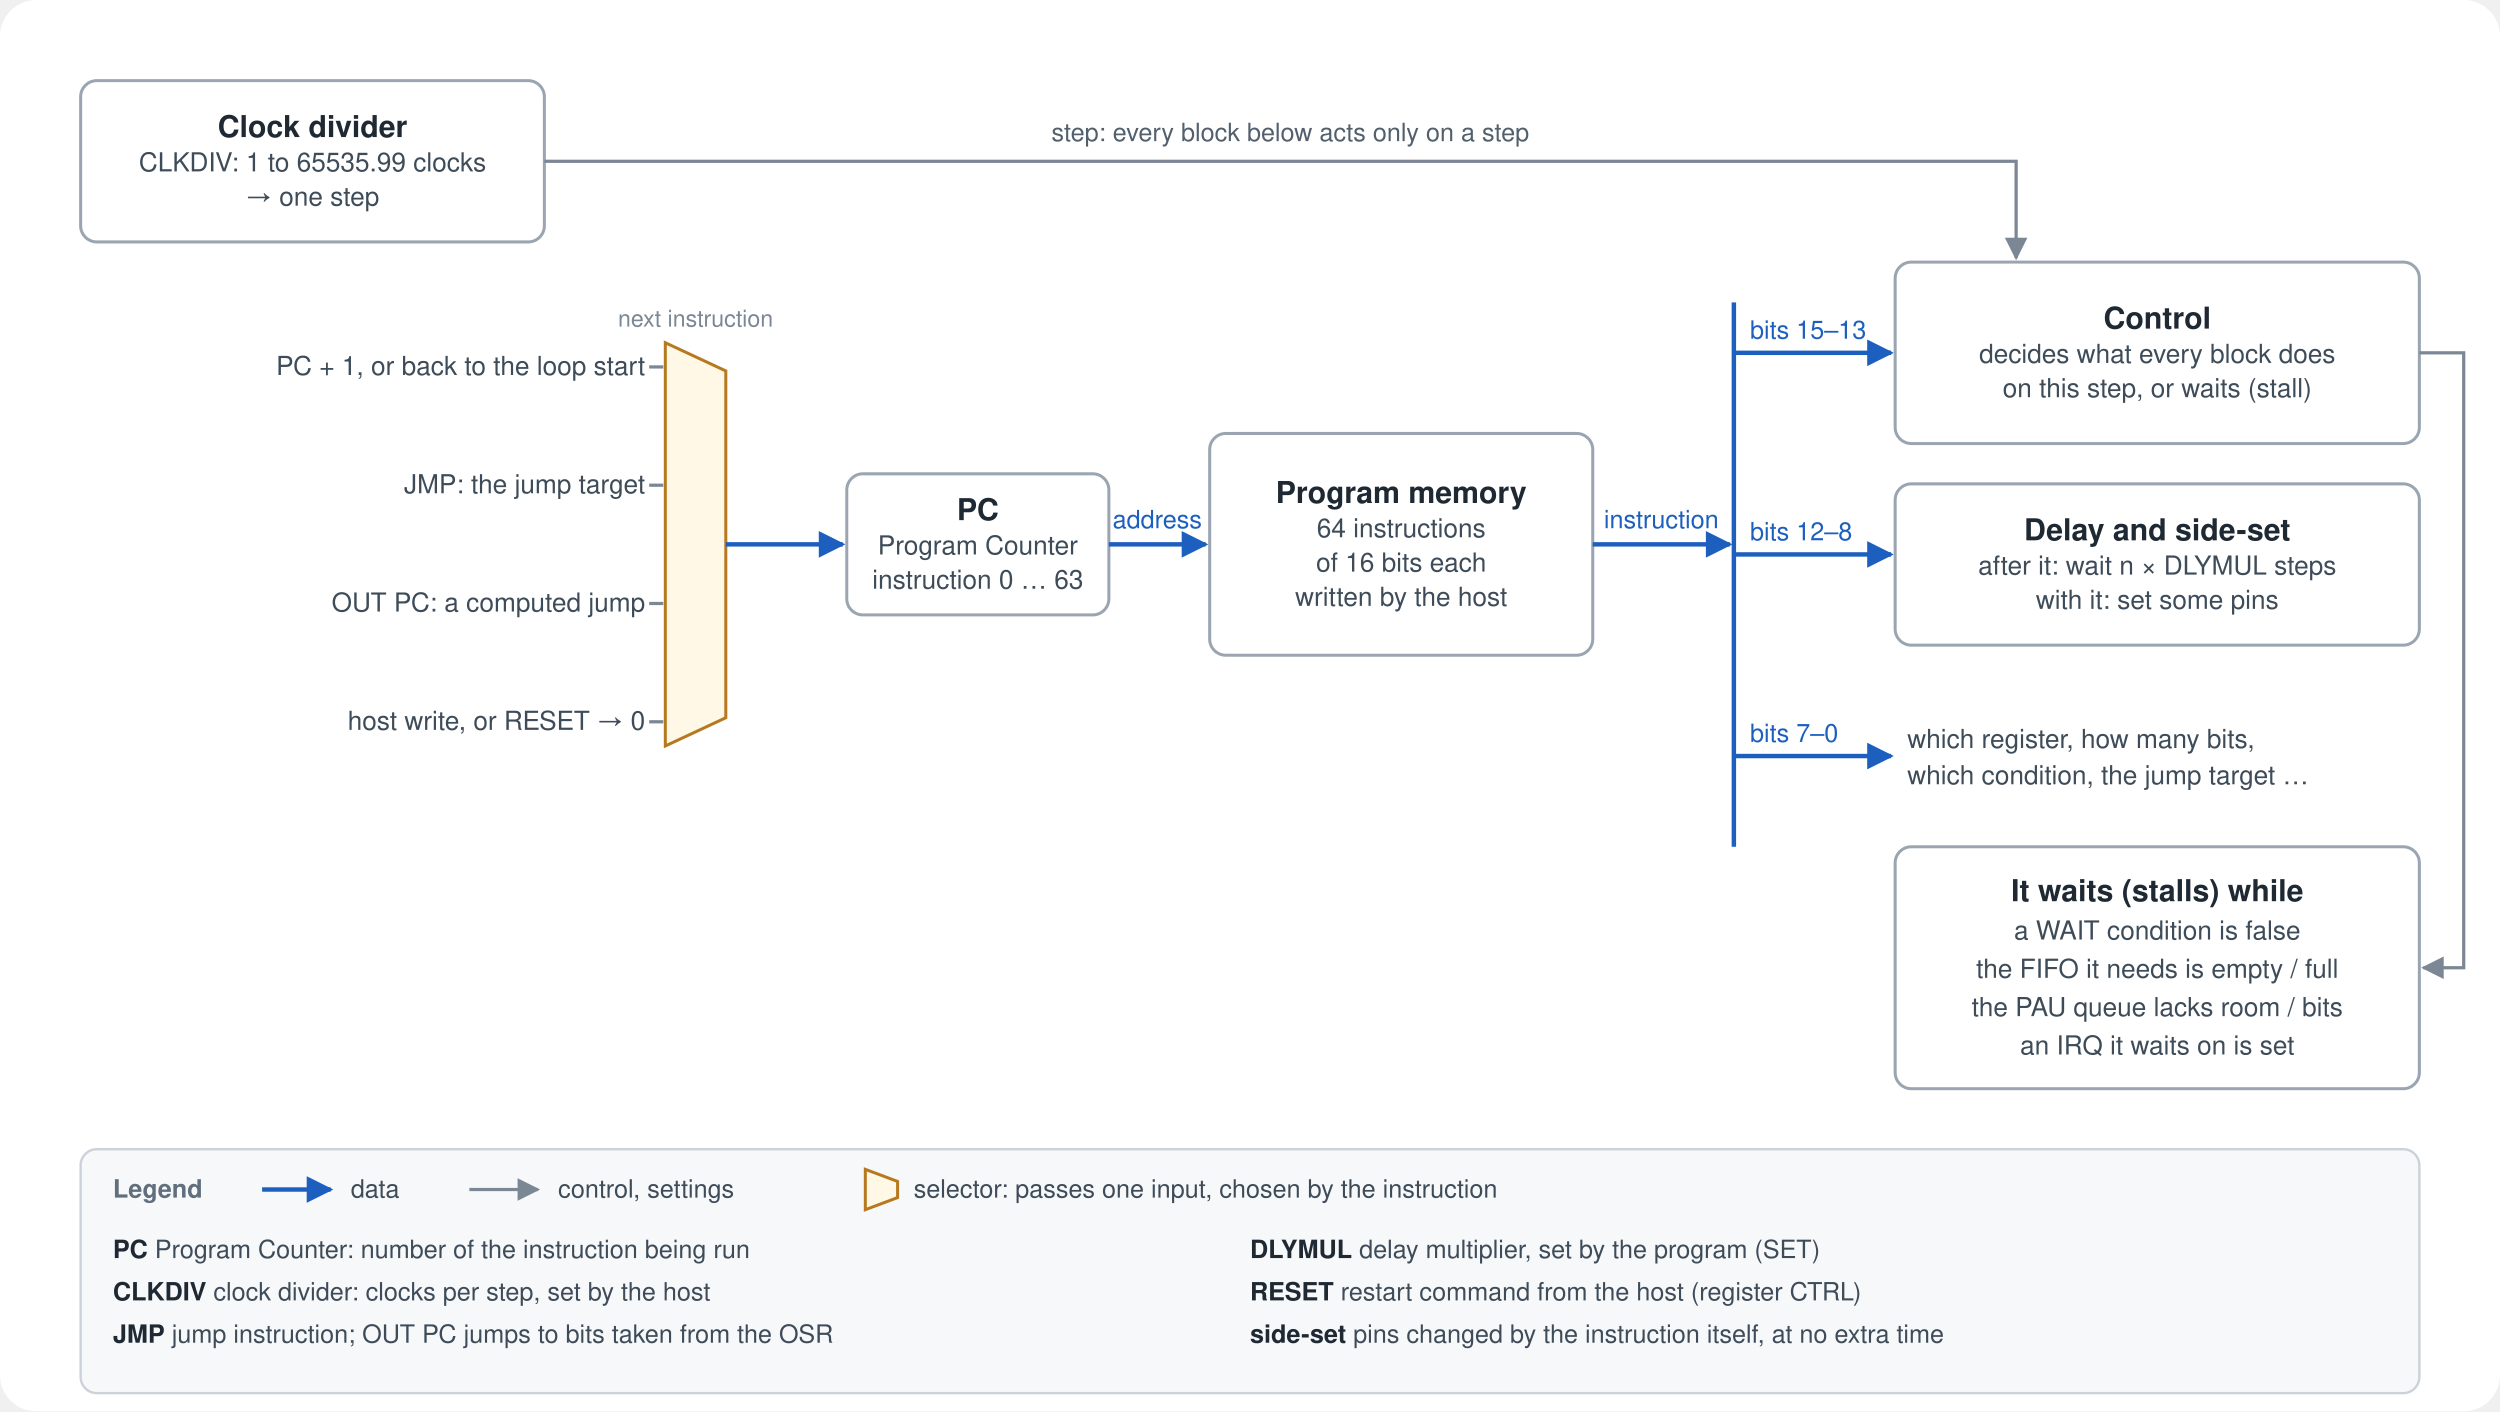
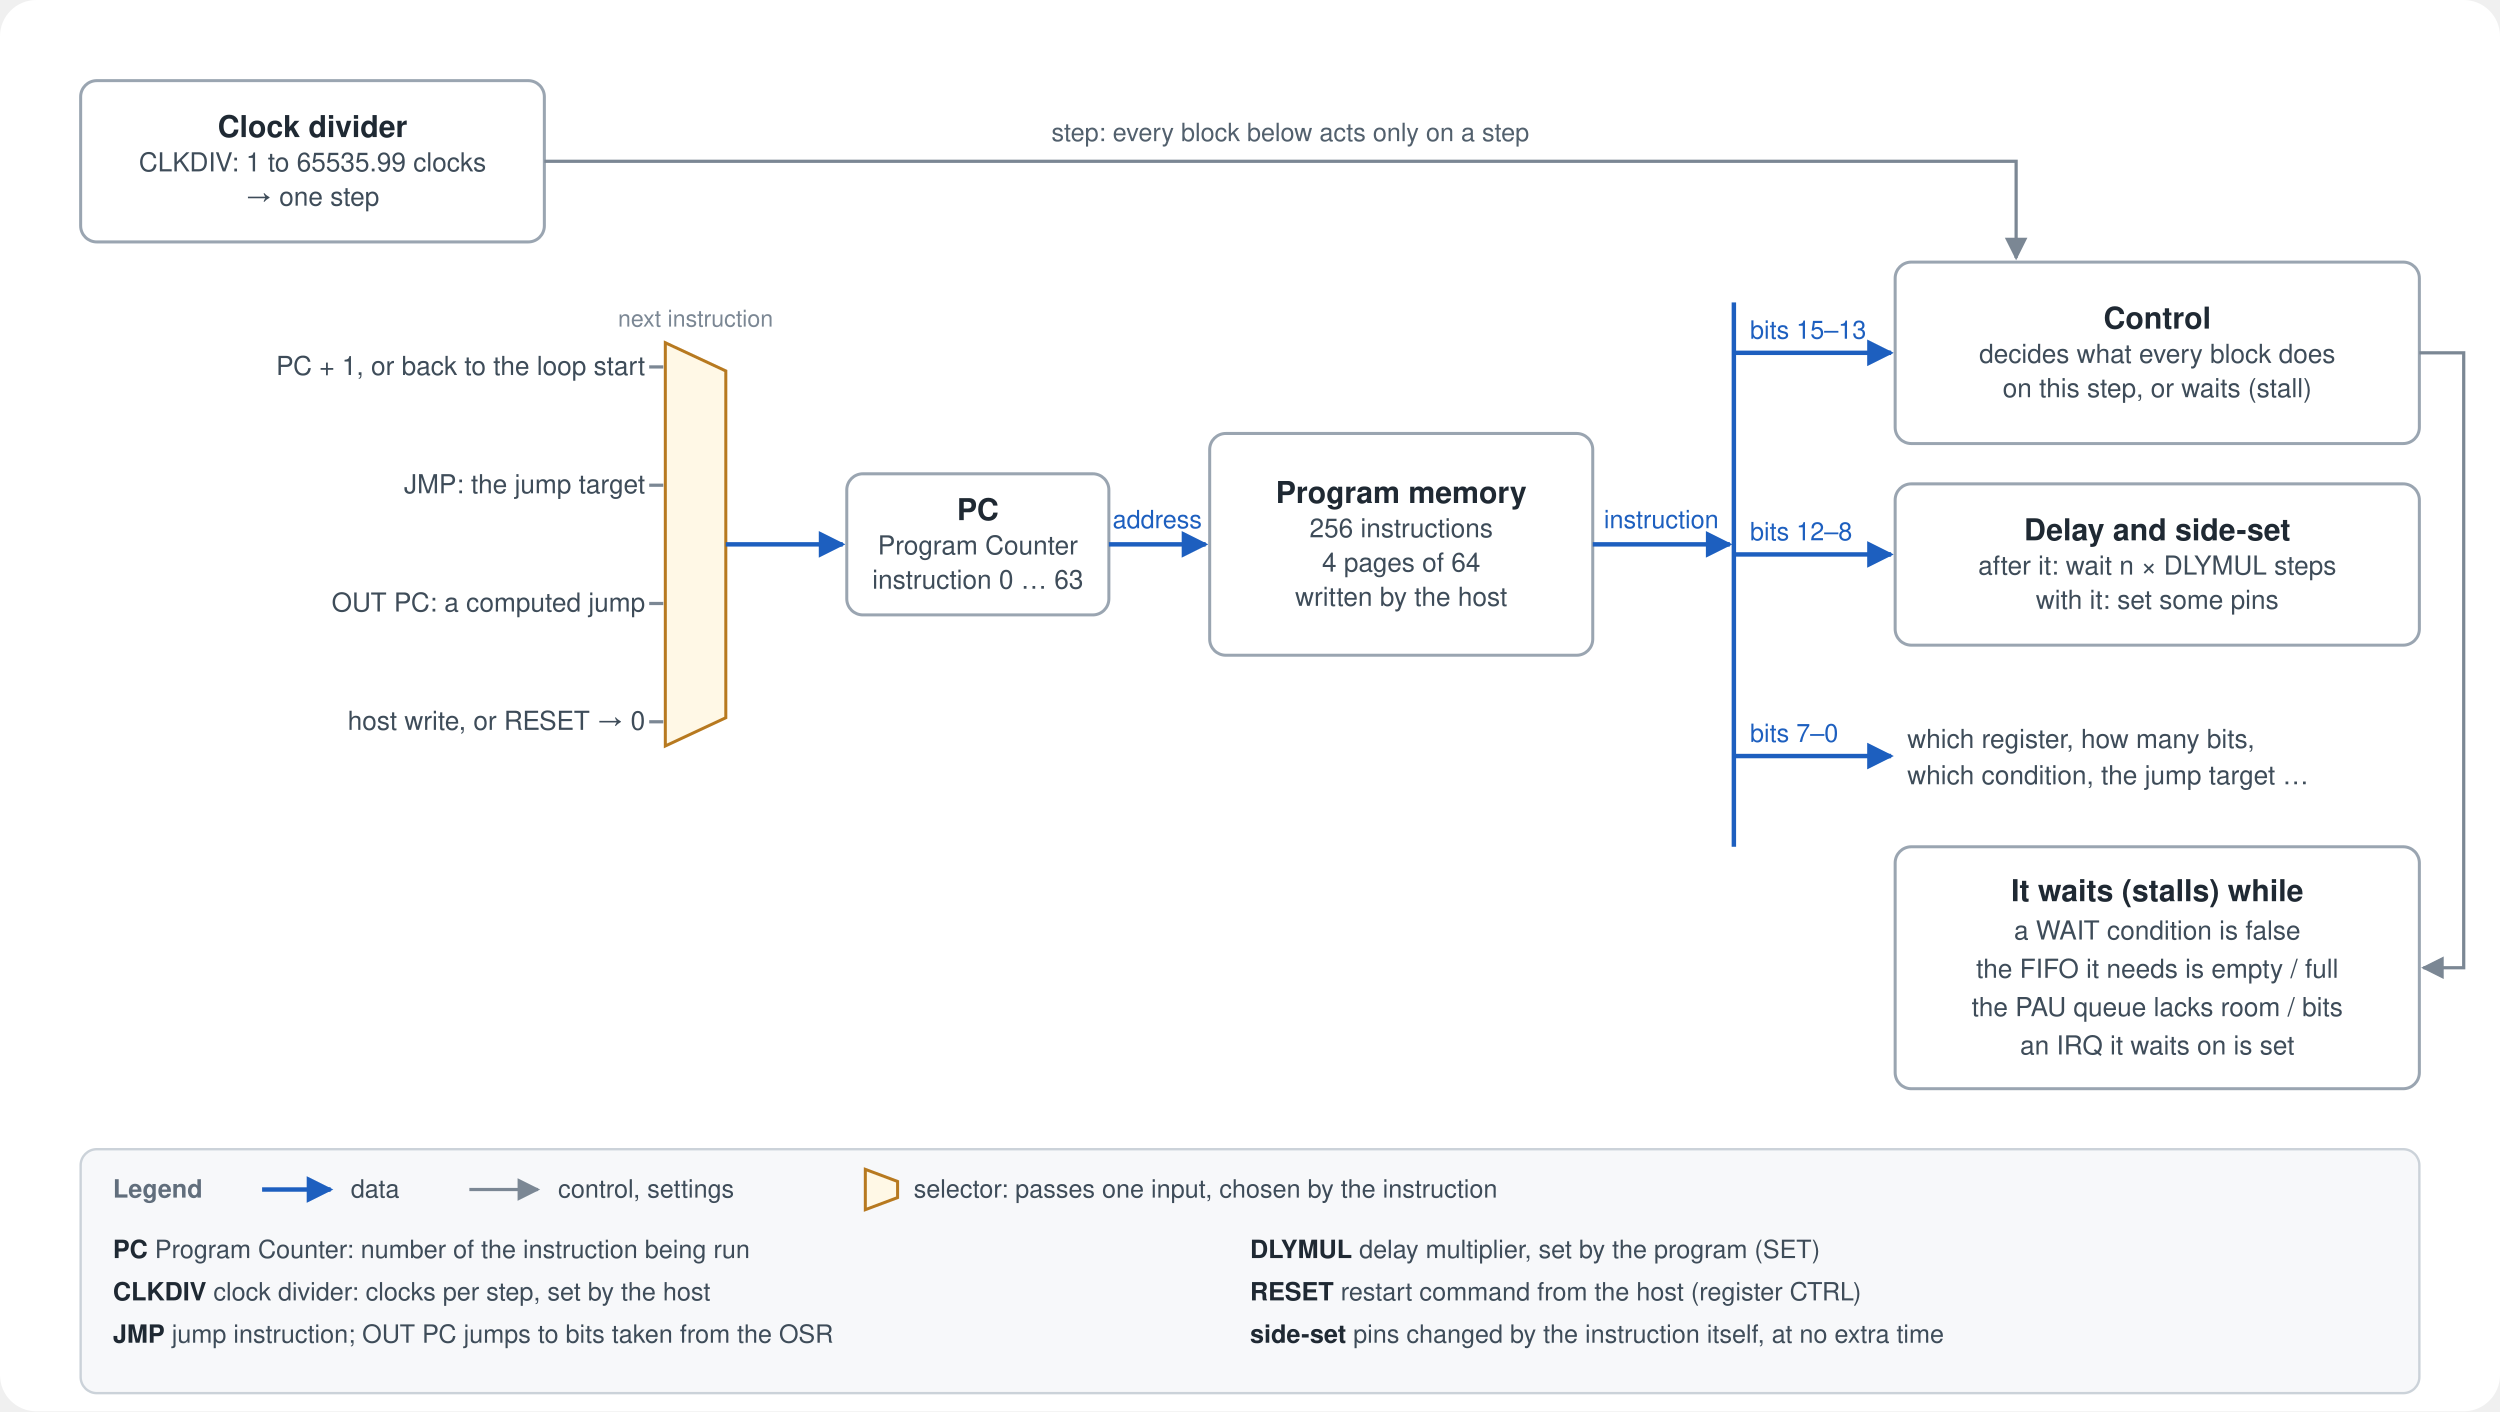
<svg xmlns="http://www.w3.org/2000/svg" viewBox="0 0 1240 700" width="1240" height="700" role="img" aria-labelledby="t d">
  <style>
.bg { fill: #ffffff; }
text { font-family: -apple-system, BlinkMacSystemFont, "Segoe UI", Helvetica, Arial, sans-serif; fill: #1f2933; }
.h { font-size: 15px; font-weight: 700; }
.d { font-size: 13px; fill: #3e4c59; }
.small { font-size: 11.5px; fill: #7b8794; }
.ld { font-size: 12.5px; fill: #1d5fbf; }
.lc { font-size: 12.5px; fill: #52606d; }
.term { font-size: 12.5px; font-weight: 700; fill: #1f2933; }
.def { font-size: 12.5px; fill: #3e4c59; }
.group { font-size: 12.5px; font-weight: 700; fill: #616e7c; }
.chiptitle { font-size: 17px; font-weight: 700; }
.smtitle { font-size: 15px; font-weight: 700; }
.b { fill: #ffffff; stroke: #9aa5b1; stroke-width: 1.5; }
.bar { fill: #f0f2f5; stroke: #9aa5b1; stroke-width: 1.5; }
.chip { fill: #f7f8fa; stroke: #323f4b; stroke-width: 2.5; }
.sm { fill: #ffffff; stroke: #616e7c; stroke-width: 1.8; }
.core { fill: #f7f8fa; stroke: #cbd2d9; stroke-width: 1.2; stroke-dasharray: 5 4; }
.q { fill: #e8f0fc; stroke: #1d5fbf; stroke-width: 1.5; }
.pau { fill: #eef7f0; stroke: #2f8a4c; stroke-width: 1.5; }
.sel { fill: #fff8e6; stroke: #b7791f; stroke-width: 1.5; }
.legend { fill: #f7f8fa; stroke: #cbd2d9; stroke-width: 1.2; }
.data { fill: none; stroke: #1d5fbf; stroke-width: 2.2; }
.ctl { fill: none; stroke: #7b8794; stroke-width: 1.6; }
.dash { fill: none; stroke: #1d5fbf; stroke-width: 1.8; stroke-dasharray: 6 5; }
.ah-data, .ah-dash { fill: #1d5fbf; }
.ah-ctl { fill: #7b8794; }
.cell { fill: #ffffff; stroke: #b7791f; stroke-width: 1.3; }
</style>
  <defs>
    <marker id="data" viewBox="0 0 10 10" refX="9" refY="5" markerWidth="6" markerHeight="6" orient="auto">
      <path d="M0,0 L10,5 L0,10 z" class="ah-data" />
    </marker>
    <marker id="datas" viewBox="0 0 10 10" refX="1" refY="5" markerWidth="6" markerHeight="6" orient="auto">
      <path d="M10,0 L0,5 L10,10 z" class="ah-data" />
    </marker>
    <marker id="ctl" viewBox="0 0 10 10" refX="9" refY="5" markerWidth="7" markerHeight="7" orient="auto">
      <path d="M0,0 L10,5 L0,10 z" class="ah-ctl" />
    </marker>
    <marker id="ctls" viewBox="0 0 10 10" refX="1" refY="5" markerWidth="7" markerHeight="7" orient="auto">
      <path d="M10,0 L0,5 L10,10 z" class="ah-ctl" />
    </marker>
    <marker id="dash" viewBox="0 0 10 10" refX="9" refY="5" markerWidth="6" markerHeight="6" orient="auto">
      <path d="M0,0 L10,5 L0,10 z" class="ah-dash" />
    </marker>
    <marker id="dashs" viewBox="0 0 10 10" refX="1" refY="5" markerWidth="6" markerHeight="6" orient="auto">
      <path d="M10,0 L0,5 L10,10 z" class="ah-dash" />
    </marker>
  </defs>
  <rect x="0" y="0" width="1240" height="700" rx="18" class="bg" />
  <rect x="40" y="40" width="230" height="80" rx="8" class="b" />
  <text x="155.0" y="68.0" class="h" text-anchor="middle">Clock divider</text>
  <text x="155.0" y="85.0" class="d" text-anchor="middle">CLKDIV: 1 to 65535.99 clocks</text>
  <text x="155.0" y="102.0" class="d" text-anchor="middle">→ one step</text>
  <polyline points="270,80 1000,80 1000,128" class="ctl" marker-end="url(#ctl)" />
  <text x="640" y="70" class="lc" text-anchor="middle">step: every block below acts only on a step</text>
  <polygon points="330,170 360,184 360,356 330,370" class="sel" />
  <text x="345.0" y="162" class="small" text-anchor="middle">next instruction</text>
  <text x="320" y="186.0" class="d" text-anchor="end">PC + 1, or back to the loop start</text>
  <polyline points="322,182.0 329,182.0" class="ctl" />
  <text x="320" y="244.667" class="d" text-anchor="end">JMP: the jump target</text>
  <polyline points="322,240.667 329,240.667" class="ctl" />
  <text x="320" y="303.333" class="d" text-anchor="end">OUT PC: a computed jump</text>
  <polyline points="322,299.333 329,299.333" class="ctl" />
  <text x="320" y="362.0" class="d" text-anchor="end">host write, or RESET → 0</text>
  <polyline points="322,358.0 329,358.0" class="ctl" />
  <polyline points="360,270.0 418,270.0" class="data" marker-end="url(#data)" />
  <rect x="420" y="235" width="130" height="70" rx="8" class="b" />
  <text x="485.0" y="258.0" class="h" text-anchor="middle">PC</text>
  <text x="485.0" y="275.0" class="d" text-anchor="middle">Program Counter</text>
  <text x="485.0" y="292.0" class="d" text-anchor="middle">instruction 0 … 63</text>
  <polyline points="550,270 598,270" class="data" marker-end="url(#data)" />
  <text x="574" y="262" class="ld" text-anchor="middle">address</text>
  <rect x="600" y="215" width="190" height="110" rx="8" class="b" />
  <text x="695.0" y="249.5" class="h" text-anchor="middle">Program memory</text>
-   <text x="695.0" y="266.5" class="d" text-anchor="middle">64 instructions</text>
-   <text x="695.0" y="283.5" class="d" text-anchor="middle">of 16 bits each</text>
+   <text x="695.0" y="266.5" class="d" text-anchor="middle">256 instructions</text>
+   <text x="695.0" y="283.5" class="d" text-anchor="middle">4 pages of 64</text>
  <text x="695.0" y="300.5" class="d" text-anchor="middle">written by the host</text>
  <polyline points="790,270 858,270" class="data" marker-end="url(#data)" />
  <text x="824" y="262" class="ld" text-anchor="middle">instruction</text>
  <line x1="860" y1="150" x2="860" y2="420" class="data" />
  <text x="868" y="168" class="ld" text-anchor="start">bits 15–13</text>
  <polyline points="860,175 938,175" class="data" marker-end="url(#data)" />
  <rect x="940" y="130" width="260" height="90" rx="8" class="b" />
  <text x="1070.0" y="163.0" class="h" text-anchor="middle">Control</text>
  <text x="1070.0" y="180.0" class="d" text-anchor="middle">decides what every block does</text>
  <text x="1070.0" y="197.0" class="d" text-anchor="middle">on this step, or waits (stall)</text>
  <text x="868" y="268" class="ld" text-anchor="start">bits 12–8</text>
  <polyline points="860,275 938,275" class="data" marker-end="url(#data)" />
  <rect x="940" y="240" width="260" height="80" rx="8" class="b" />
  <text x="1070.0" y="268.0" class="h" text-anchor="middle">Delay and side-set</text>
  <text x="1070.0" y="285.0" class="d" text-anchor="middle">after it: wait n × DLYMUL steps</text>
  <text x="1070.0" y="302.0" class="d" text-anchor="middle">with it: set some pins</text>
  <text x="868" y="368" class="ld" text-anchor="start">bits 7–0</text>
  <polyline points="860,375 938,375" class="data" marker-end="url(#data)" />
  <text x="946" y="371" class="d" text-anchor="start">which register, how many bits,</text>
  <text x="946" y="389" class="d" text-anchor="start">which condition, the jump target …</text>
  <rect x="940" y="420" width="260" height="120" rx="8" class="b" />
  <text x="1070.0" y="447.0" class="h" text-anchor="middle">It waits (stalls) while</text>
  <text x="1070.0" y="466.0" class="d" text-anchor="middle">a WAIT condition is false</text>
  <text x="1070.0" y="485.0" class="d" text-anchor="middle">the FIFO it needs is empty / full</text>
  <text x="1070.0" y="504.0" class="d" text-anchor="middle">the PAU queue lacks room / bits</text>
  <text x="1070.0" y="523.0" class="d" text-anchor="middle">an IRQ it waits on is set</text>
  <polyline points="1200,175 1222,175 1222,480 1202,480" class="ctl" marker-end="url(#ctl)" />
  <rect x="40" y="570" width="1160" height="121" rx="8" class="legend" />
  <text x="56" y="594" class="group" text-anchor="start">Legend</text>
  <polyline points="130,590 164,590" class="data" marker-end="url(#data)" />
  <text x="174" y="594" class="def" text-anchor="start">data</text>
  <polyline points="232.8,590 266.8,590" class="ctl" marker-end="url(#ctl)" />
  <text x="276.8" y="594" class="def" text-anchor="start">control, settings</text>
  <polygon points="429.2,580 445.2,586 445.2,594 429.2,600" class="sel" />
  <text x="453.2" y="594" class="def" text-anchor="start">selector: passes one input, chosen by the instruction</text>
  <text x="56.0" y="624" class="def">
    <tspan class="term">PC</tspan>  Program Counter: number of the instruction being run</text>
  <text x="56.0" y="645" class="def">
    <tspan class="term">CLKDIV</tspan>  clock divider: clocks per step, set by the host</text>
  <text x="56.0" y="666" class="def">
    <tspan class="term">JMP</tspan>  jump instruction; OUT PC jumps to bits taken from the OSR</text>
  <text x="620.0" y="624" class="def">
    <tspan class="term">DLYMUL</tspan>  delay multiplier, set by the program (SET)</text>
  <text x="620.0" y="645" class="def">
    <tspan class="term">RESET</tspan>  restart command from the host (register CTRL)</text>
  <text x="620.0" y="666" class="def">
    <tspan class="term">side-set</tspan>  pins changed by the instruction itself, at no extra time</text>
</svg>
